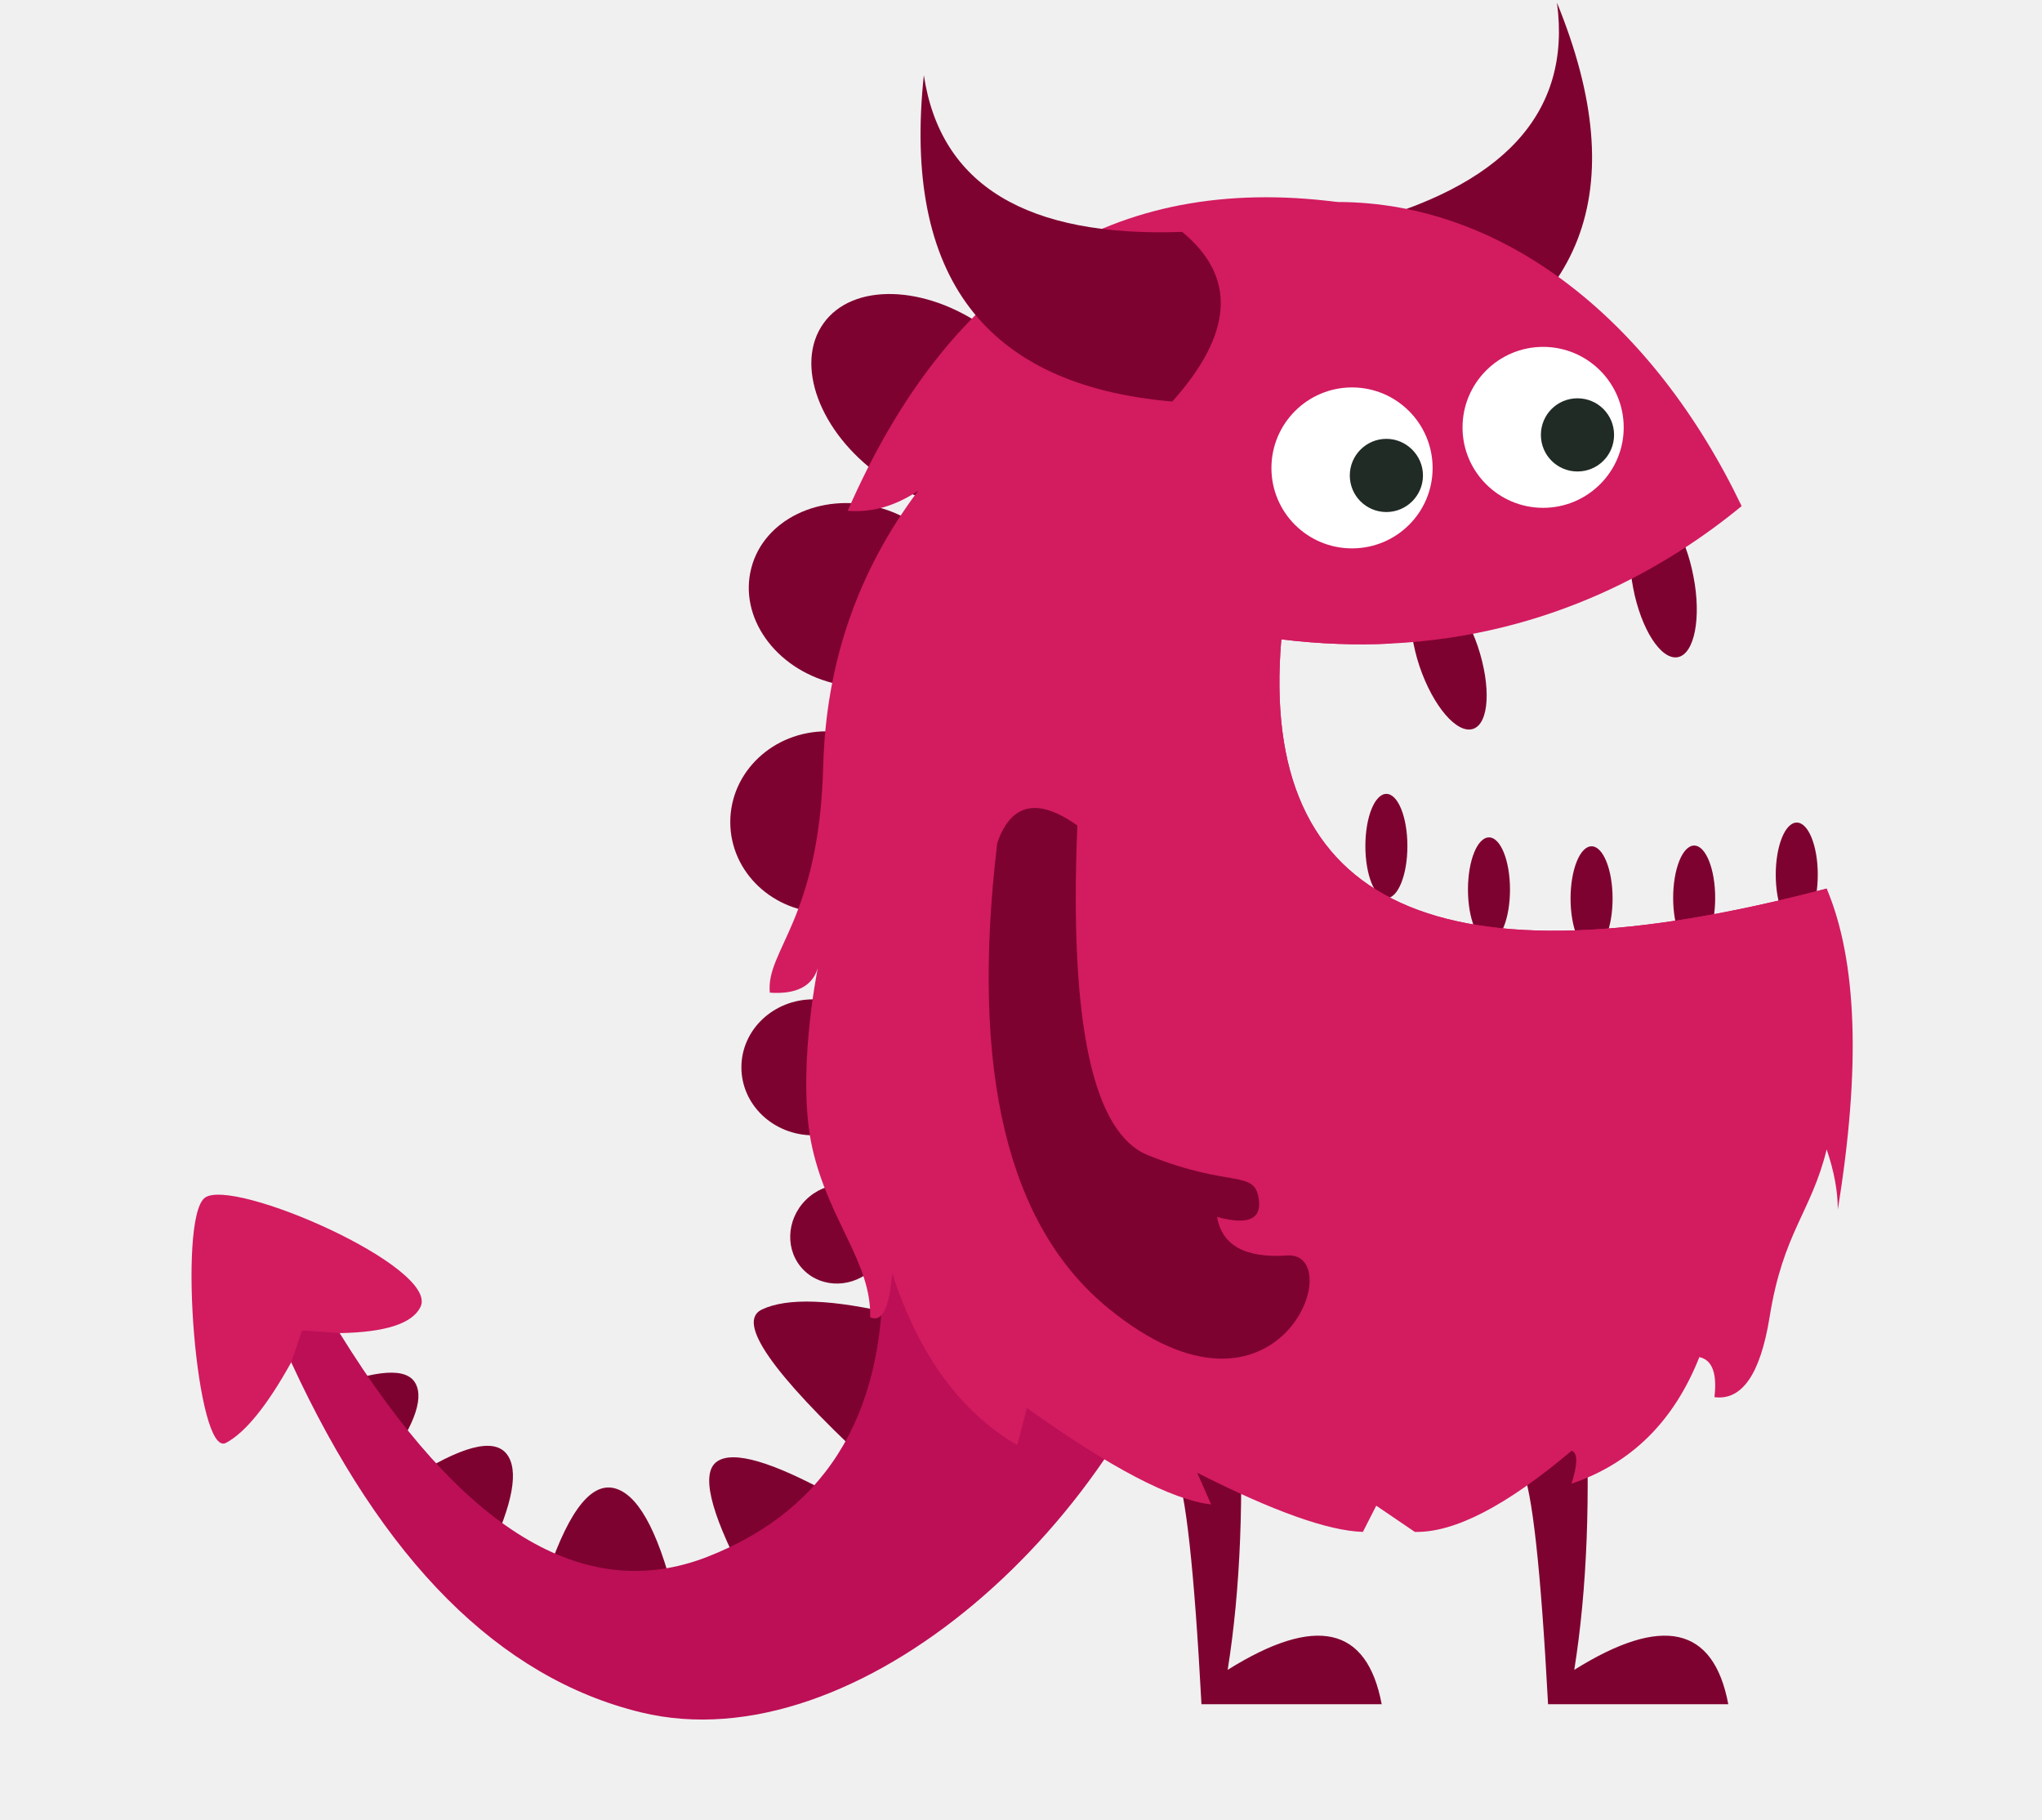
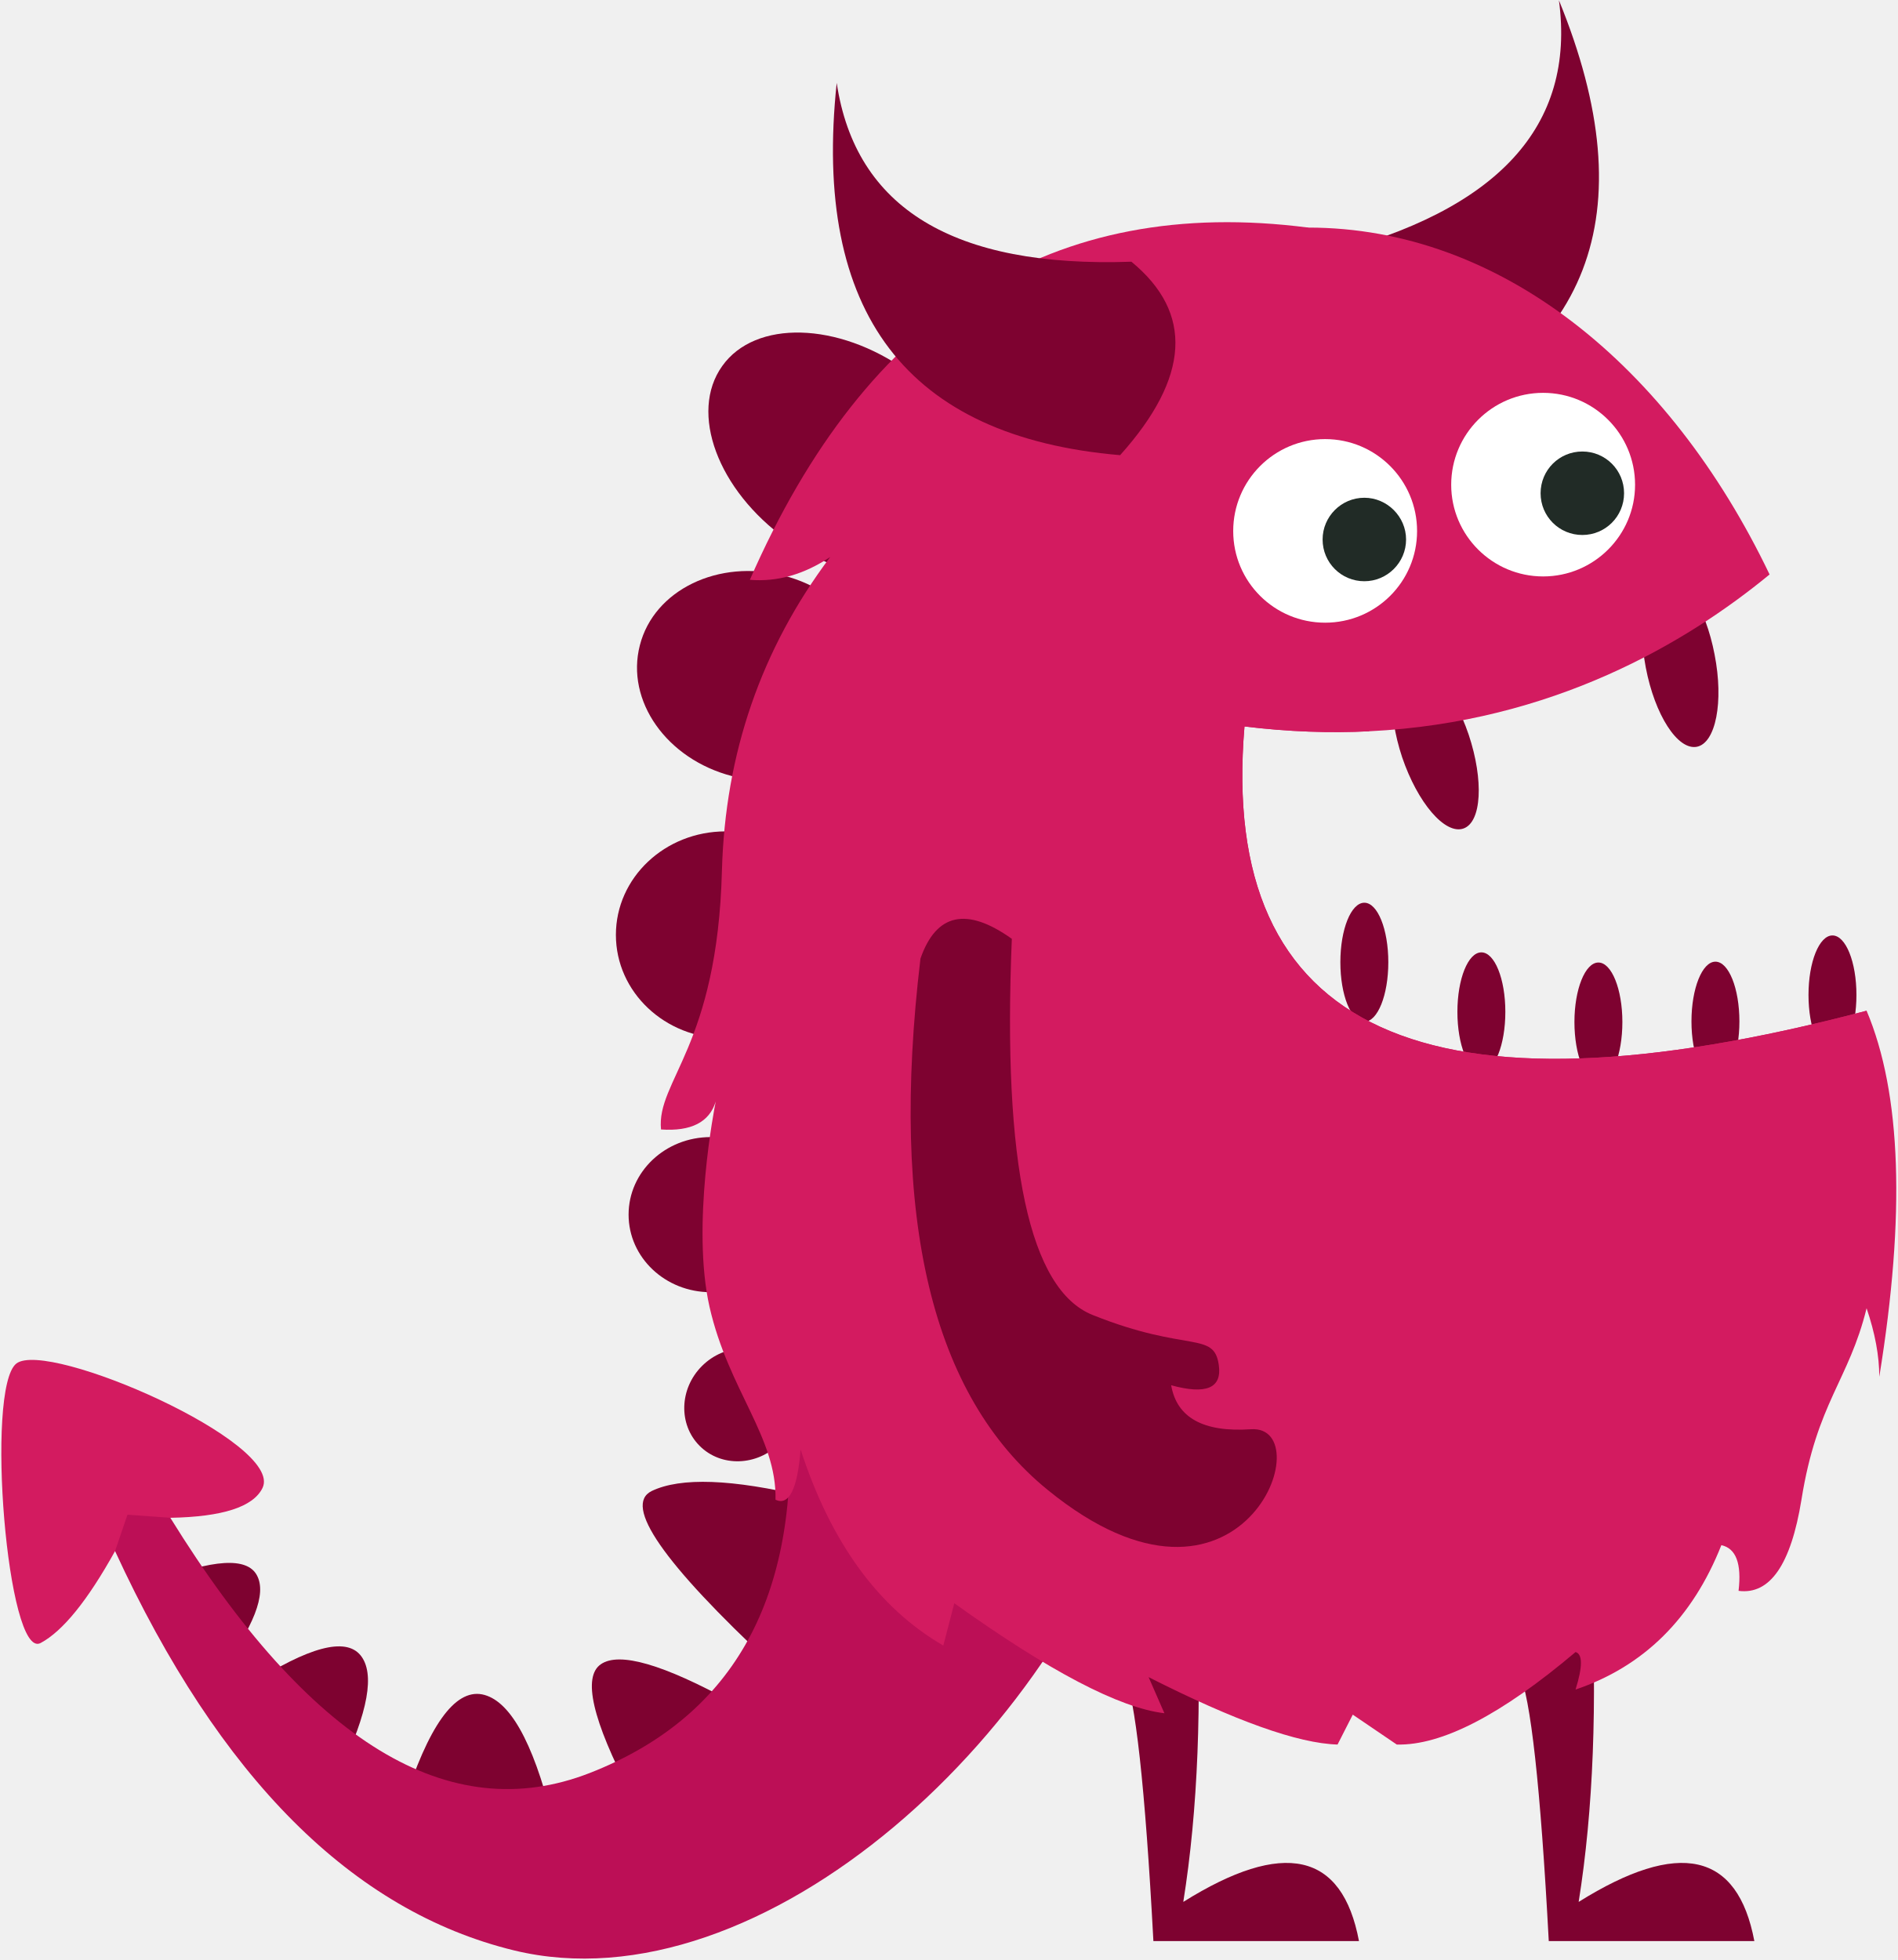
- <svg xmlns="http://www.w3.org/2000/svg" version="1.2" viewBox="0 0 826 736" width="826" height="736">
+ <svg xmlns="http://www.w3.org/2000/svg" version="1.2" viewBox="0 0 673 695" width="673" height="695">
  <style>
		.s0 { fill: #d31b60 } 
		.s1 { fill: #7e0230 } 
		.s2 { fill: #bc0f56 } 
		.s3 { fill: #ffffff } 
		.s4 { fill: #212b26 } 
	</style>
  <g id="Object">
    <g id="&lt;Group&gt;">
      <g id="&lt;Group&gt;">
-         <path id="&lt;Path&gt;" class="s0" d="m117.8 551q-14.6 26.3-26.4 32.6c-11.8 6.3-19.7-90.4-8.6-99.1c11-8.6 95 28 87.3 44.1q-4.9 10.1-32.7 10.6z" />
+         <path id="&lt;Path&gt;" class="s0" d="m40.8 550q-14.6 26.3-26.4 32.6c-11.8 6.3-19.7-90.4-8.6-99.1c11-8.6 95 28 87.3 44.1q-4.9 10.1-32.7 10.6z" />
        <g id="&lt;Group&gt;">
-           <path id="&lt;Path&gt;" class="s1" d="m373.4 555.7l-22.8 35.4q-57.8-53.9-42.5-61.4q15.4-7.4 54.7 2z" />
-           <path id="&lt;Path&gt;" class="s1" d="m300.7 637.1q-20.5-39.3-10.6-46q9.8-6.7 46.6 13.5z" />
-           <path id="&lt;Path&gt;" class="s1" d="m220 641.1q13.3-42 27.9-39.3q14.5 2.8 24.8 43.6z" />
-           <path id="&lt;Path&gt;" class="s1" d="m165.7 598.3q31.1-20 39.1-10.4q7.9 9.6-7.4 41.4z" />
-           <path id="&lt;Path&gt;" class="s1" d="m132 561.8q30.9-12 36.1-2.2q5.3 9.8-13.7 35.2z" />
+           <path id="&lt;Path&gt;" class="s1" d="m296.4 554.7l-22.8 35.4q-57.8-53.9-42.5-61.4q15.4-7.4 54.7 2z" />
+           <path id="&lt;Path&gt;" class="s1" d="m223.7 636.1q-20.5-39.3-10.6-46q9.8-6.7 46.6 13.5z" />
+           <path id="&lt;Path&gt;" class="s1" d="m143 640.1q13.3-42 27.9-39.3q14.5 2.8 24.8 43.6z" />
+           <path id="&lt;Path&gt;" class="s1" d="m88.7 597.3q31.1-20 39.1-10.4q7.9 9.6-7.4 41.4z" />
+           <path id="&lt;Path&gt;" class="s1" d="m55 560.8q30.9-12 36.1-2.2q5.3 9.8-13.7 35.2z" />
        </g>
-         <path id="&lt;Path&gt;" class="s2" d="m427.7 462.9l56.7 47.2c-28.4 105.4-137.8 203.7-225.1 182.5q-85.9-20.9-141.5-141.6l4.4-12.9l15.2 1.1q74 119.6 148.7 90.5q74.8-29.2 70.8-122.8z" />
+         <path id="&lt;Path&gt;" class="s2" d="m350.7 461.9l56.7 47.2c-28.4 105.4-137.8 203.7-225.1 182.5q-85.9-20.9-141.5-141.6l4.4-12.9l15.2 1.1q74 119.6 148.7 90.5q74.8-29.2 70.8-122.8z" />
        <g id="&lt;Group&gt;">
-           <path id="&lt;Path&gt;" class="s1" d="m547 91.2q91.8-23.2 82.8-90.1q46.6 113.9-59.7 154.8q-47.2-29.3-23.1-64.7z" />
-           <path id="&lt;Path&gt;" class="s1" d="m641.2 561.9q3.4 64.6-4.4 113.5q53.4-33.4 62.3 13.9h-72.9q-4.4-82.3-10.5-95.1q-6.2-12.8 25.5-32.3z" />
-           <path id="&lt;Path&gt;" class="s1" d="m501.1 561.9q3.3 64.6-4.5 113.5q53.4-33.4 62.3 13.9h-72.9q-4.4-82.3-10.5-95.1q-6.1-12.8 25.6-32.3z" />
-           <path id="&lt;Path&gt;" class="s1" d="m398.6 132.5c24.5 17.5 34.7 45 22.9 61.5c-11.8 16.5-41.1 15.7-65.6-1.7c-24.4-17.5-34.6-45-22.8-61.5c11.7-16.5 41.1-15.7 65.5 1.7z" />
-           <path id="&lt;Path&gt;" class="s1" d="m354.9 205.1c23.2 6 37.8 26.8 32.7 46.4c-5.1 19.6-27.9 30.7-51 24.7c-23.2-6-37.8-26.7-32.7-46.4c5-19.6 27.9-30.7 51-24.7z" />
-           <path id="&lt;Path&gt;" class="s1" d="m334.3 295.8c21.5 0 38.9 16.4 38.9 36.7c0 20.3-17.4 36.7-38.9 36.7c-21.5 0-38.9-16.4-38.9-36.7c0-20.3 17.4-36.7 38.9-36.7z" />
-           <path id="&lt;Path&gt;" class="s1" d="m329 404.2c16.1 0 29.2 12.3 29.2 27.5c0 15.2-13.1 27.5-29.2 27.5c-16.1 0-29.1-12.3-29.1-27.5c0-15.2 13-27.5 29.1-27.5z" />
-           <path id="&lt;Path&gt;" class="s1" d="m325.9 485.4c8.1-8.1 20.8-8.4 28.3-0.9c7.6 7.6 7.3 20.3-0.8 28.4c-8 8-20.7 8.4-28.3 0.8c-7.6-7.6-7.2-20.3 0.8-28.3z" />
+           <path id="&lt;Path&gt;" class="s1" d="m470 90.2q91.8-23.2 82.8-90.1q46.6 113.9-59.7 154.8q-47.2-29.3-23.1-64.7z" />
+           <path id="&lt;Path&gt;" class="s1" d="m564.2 560.9q3.4 64.6-4.4 113.5q53.4-33.4 62.3 13.9h-72.9q-4.4-82.3-10.5-95.1q-6.2-12.8 25.5-32.3z" />
+           <path id="&lt;Path&gt;" class="s1" d="m424.1 560.9q3.3 64.6-4.5 113.5q53.4-33.4 62.3 13.9h-72.9q-4.4-82.3-10.5-95.1q-6.1-12.8 25.6-32.3z" />
+           <path id="&lt;Path&gt;" class="s1" d="m321.6 131.5c24.5 17.5 34.7 45 22.9 61.5c-11.8 16.5-41.1 15.7-65.6-1.7c-24.4-17.5-34.6-45-22.8-61.5c11.7-16.5 41.1-15.7 65.5 1.7z" />
+           <path id="&lt;Path&gt;" class="s1" d="m277.9 204.1c23.2 6 37.8 26.8 32.7 46.4c-5.1 19.6-27.9 30.7-51 24.7c-23.2-6-37.8-26.7-32.7-46.4c5-19.6 27.9-30.7 51-24.7z" />
+           <path id="&lt;Path&gt;" class="s1" d="m257.3 294.8c21.5 0 38.9 16.4 38.9 36.7c0 20.3-17.4 36.7-38.9 36.7c-21.5 0-38.9-16.4-38.9-36.7c0-20.3 17.4-36.7 38.9-36.7z" />
+           <path id="&lt;Path&gt;" class="s1" d="m252 403.2c16.1 0 29.2 12.3 29.2 27.5c0 15.2-13.1 27.5-29.2 27.5c-16.1 0-29.1-12.3-29.1-27.5c0-15.2 13-27.5 29.1-27.5z" />
+           <path id="&lt;Path&gt;" class="s1" d="m248.9 484.4c8.1-8.1 20.8-8.4 28.3-0.9c7.6 7.6 7.3 20.3-0.8 28.4c-8 8-20.7 8.4-28.3 0.8c-7.6-7.6-7.2-20.3 0.8-28.3z" />
          <g id="&lt;Group&gt;">
-             <path id="&lt;Path&gt;" class="s1" d="m685 233.1c3.3 16.8 0.4 31.4-6.3 32.7c-6.8 1.3-14.9-11.3-18.1-28.1c-3.2-16.8-0.3-31.4 6.4-32.7c6.8-1.3 14.8 11.3 18 28.1z" />
-             <path id="&lt;Path&gt;" class="s1" d="m597.8 261.5c5.4 16.2 4.6 31.1-1.9 33.3c-6.5 2.2-16.2-9.1-21.7-25.3c-5.4-16.3-4.6-31.2 1.9-33.4c6.5-2.1 16.2 9.2 21.7 25.4z" />
+             <path id="&lt;Path&gt;" class="s1" d="m608 232.1c3.3 16.8 0.4 31.4-6.3 32.7c-6.8 1.3-14.9-11.3-18.1-28.1c-3.2-16.8-0.3-31.4 6.4-32.7c6.8-1.3 14.8 11.3 18 28.1z" />
+             <path id="&lt;Path&gt;" class="s1" d="m520.8 260.5c5.4 16.2 4.6 31.1-1.9 33.3c-6.5 2.2-16.2-9.1-21.7-25.3c-5.4-16.3-4.6-31.2 1.9-33.4c6.5-2.1 16.2 9.2 21.7 25.4z" />
            <g id="&lt;Group&gt;">
-               <path id="&lt;Path&gt;" class="s1" d="m735.3 353.8c0 11.7-3.8 21.2-8.5 21.2c-4.7 0-8.5-9.5-8.5-21.2c0-11.7 3.8-21.1 8.5-21.1c4.7 0 8.5 9.4 8.5 21.1z" />
-               <path id="&lt;Path&gt;" class="s1" d="m693.8 363.2c0 11.6-3.8 21.1-8.5 21.1c-4.7 0-8.5-9.5-8.5-21.1c0-11.7 3.8-21.2 8.5-21.2c4.7 0 8.5 9.5 8.5 21.2z" />
-               <path id="&lt;Path&gt;" class="s1" d="m652.3 363.4c0 11.7-3.8 21.2-8.5 21.2c-4.7 0-8.5-9.5-8.5-21.2c0-11.6 3.8-21.1 8.5-21.1c4.7 0 8.5 9.5 8.5 21.1z" />
-               <path id="&lt;Path&gt;" class="s1" d="m610.8 359.8c0 11.7-3.8 21.2-8.5 21.2c-4.7 0-8.5-9.5-8.5-21.2c0-11.7 3.8-21.1 8.5-21.1c4.7 0 8.5 9.4 8.5 21.1z" />
-               <path id="&lt;Path&gt;" class="s1" d="m569.3 342.2c0 11.7-3.8 21.1-8.5 21.1c-4.7 0-8.5-9.4-8.5-21.1c0-11.7 3.8-21.1 8.5-21.1c4.7 0 8.5 9.4 8.5 21.1z" />
+               <path id="&lt;Path&gt;" class="s1" d="m658.3 352.8c0 11.7-3.8 21.2-8.5 21.2c-4.7 0-8.5-9.5-8.5-21.2c0-11.7 3.8-21.1 8.5-21.1c4.7 0 8.5 9.4 8.5 21.1z" />
+               <path id="&lt;Path&gt;" class="s1" d="m616.8 362.2c0 11.6-3.8 21.1-8.5 21.1c-4.7 0-8.5-9.5-8.5-21.1c0-11.7 3.8-21.2 8.5-21.2c4.7 0 8.5 9.5 8.5 21.2z" />
+               <path id="&lt;Path&gt;" class="s1" d="m575.3 362.4c0 11.7-3.8 21.2-8.5 21.2c-4.7 0-8.5-9.5-8.5-21.2c0-11.6 3.8-21.1 8.5-21.1c4.7 0 8.5 9.5 8.5 21.1z" />
+               <path id="&lt;Path&gt;" class="s1" d="m533.8 358.8c0 11.7-3.8 21.2-8.5 21.2c-4.7 0-8.5-9.5-8.5-21.2c0-11.7 3.8-21.1 8.5-21.1c4.7 0 8.5 9.4 8.5 21.1z" />
+               <path id="&lt;Path&gt;" class="s1" d="m492.3 341.2c0 11.7-3.8 21.1-8.5 21.1c-4.7 0-8.5-9.4-8.5-21.1c0-11.7 3.8-21.1 8.5-21.1c4.7 0 8.5 9.4 8.5 21.1z" />
            </g>
          </g>
-           <path id="&lt;Path&gt;" class="s0" d="m743.4 489.2q0-11.1-4.5-24.3c-6.3 25.6-17.6 33.4-23.1 67.9q-5.6 34.5-22.3 32.3q1.7-14.5-6.1-16.2q-15.4 38.9-51.7 51.2q3.8-12.2 0-13.3q-39.5 33.4-63.4 32.8l-15.6-10.6l-5.4 10.6q-21-0.6-67-23.9l5.6 12.8q-23.9-2.8-74.5-39l-3.9 15q-34.5-20-50.6-69.5q-1.7 21.1-8.9 17.8c0.5-22.2-16.7-38.9-23.4-68.4c-6.5-28.8 1.8-70.9 2.2-72.8q-3.4 11-19.4 9.9c-1.7-17.2 20-29.4 21.6-91.8q1.7-62.3 38.4-111.2q-13.9 9.3-28.5 8.1q62.3-142.4 198-124.9l-51.2 106.4q36 35.3 72.9 72.2c-13.9 0.7-28.7 0.2-44.3-1.7q-13.8 162.7 220.6 100.8q18.5 43.8 4.5 129.8z" />
-           <path id="&lt;Path&gt;" class="s0" d="m738.9 363.6c0 155.8-88.6 234.7-198 234.7c-109.4 0-198-78.9-198-234.7c0-155.7 88.6-281.9 198-281.9c68 0 128 48.7 163.6 123c-29.3 24.1-76.8 52.4-141.9 55.6c-13.9 0.7-28.7 0.2-44.3-1.7q-13.8 162.7 220.6 100.8q0.1 2.1 0 4.2z" />
-           <path id="&lt;Path&gt;" class="s3" d="m656.8 172.9c0 17.9-14.6 32.5-32.6 32.5c-18 0-32.6-14.6-32.6-32.5c0-18 14.6-32.6 32.6-32.6c18 0 32.6 14.6 32.6 32.6z" />
-           <path id="&lt;Path&gt;" class="s4" d="m652.9 175.9c0 8.2-6.6 14.8-14.8 14.8c-8.2 0-14.8-6.6-14.8-14.8c0-8.2 6.6-14.8 14.8-14.8c8.2 0 14.8 6.6 14.8 14.8z" />
-           <path id="&lt;Path&gt;" class="s3" d="m579.5 189.3c0 18-14.6 32.5-32.6 32.5c-18 0-32.6-14.5-32.6-32.5c0-18 14.6-32.6 32.6-32.6c18 0 32.6 14.6 32.6 32.6z" />
-           <path id="&lt;Path&gt;" class="s4" d="m575.6 192.3c0 8.2-6.7 14.8-14.8 14.8c-8.2 0-14.8-6.6-14.8-14.8c0-8.1 6.6-14.8 14.8-14.8c8.1 0 14.8 6.7 14.8 14.8z" />
-           <path id="&lt;Path&gt;" class="s1" d="m435.8 333.9q-5 120 28.7 133.4c33.7 13.5 43 5.5 44.7 17.8q1.7 12.2-16.9 7.1q3 17.3 28.3 15.6c25.3-1.7-2.9 77.9-72.1 21.5q-61.6-50.1-45.1-188.4q8.4-24.1 32.4-7z" />
-           <path id="&lt;Path&gt;" class="s1" d="m474.2 162.4q-113.5-9.7-100.5-132q10 66.7 104.5 63.4q33.1 27.2-4 68.6z" />
+           <path id="&lt;Path&gt;" class="s0" d="m666.4 488.2q0-11.1-4.5-24.3c-6.3 25.6-17.6 33.4-23.1 67.9q-5.6 34.5-22.3 32.3q1.7-14.5-6.1-16.2q-15.4 38.9-51.7 51.2q3.8-12.2 0-13.3q-39.5 33.4-63.4 32.8l-15.6-10.6l-5.4 10.6q-21-0.6-67-23.9l5.6 12.8q-23.9-2.8-74.5-39l-3.9 15q-34.5-20-50.6-69.5q-1.7 21.1-8.9 17.8c0.5-22.2-16.7-38.9-23.4-68.4c-6.5-28.8 1.8-70.9 2.2-72.8q-3.4 11-19.4 9.9c-1.7-17.2 20-29.4 21.6-91.8q1.7-62.3 38.4-111.2q-13.9 9.3-28.5 8.1q62.3-142.4 198-124.9l-51.2 106.4q36 35.3 72.9 72.2c-13.9 0.7-28.7 0.2-44.3-1.7q-13.8 162.7 220.6 100.8q18.5 43.8 4.5 129.8z" />
+           <path id="&lt;Path&gt;" class="s0" d="m661.9 362.6c0 155.8-88.6 234.7-198 234.7c-109.4 0-198-78.9-198-234.7c0-155.7 88.6-281.9 198-281.9c68 0 128 48.7 163.6 123c-29.3 24.1-76.8 52.4-141.9 55.6c-13.9 0.7-28.7 0.2-44.3-1.7q-13.8 162.7 220.6 100.8q0.1 2.1 0 4.2z" />
+           <path id="&lt;Path&gt;" class="s3" d="m579.8 171.9c0 17.9-14.6 32.5-32.6 32.5c-18 0-32.6-14.6-32.6-32.5c0-18 14.6-32.6 32.6-32.6c18 0 32.6 14.6 32.6 32.6z" />
+           <path id="&lt;Path&gt;" class="s4" d="m575.9 174.9c0 8.2-6.6 14.8-14.8 14.8c-8.2 0-14.8-6.6-14.8-14.8c0-8.2 6.6-14.8 14.8-14.8c8.2 0 14.8 6.6 14.8 14.8z" />
+           <path id="&lt;Path&gt;" class="s3" d="m502.5 188.3c0 18-14.6 32.5-32.6 32.5c-18 0-32.6-14.5-32.6-32.5c0-18 14.6-32.6 32.6-32.6c18 0 32.6 14.6 32.6 32.6z" />
+           <path id="&lt;Path&gt;" class="s4" d="m498.6 191.3c0 8.2-6.7 14.8-14.8 14.8c-8.2 0-14.8-6.6-14.8-14.8c0-8.1 6.6-14.8 14.8-14.8c8.1 0 14.8 6.7 14.8 14.8z" />
+           <path id="&lt;Path&gt;" class="s1" d="m358.8 332.9q-5 120 28.7 133.4c33.7 13.5 43 5.5 44.7 17.8q1.7 12.2-16.9 7.1q3 17.3 28.3 15.6c25.3-1.7-2.9 77.9-72.1 21.5q-61.6-50.1-45.1-188.4q8.4-24.1 32.4-7z" />
+           <path id="&lt;Path&gt;" class="s1" d="m397.2 161.4q-113.5-9.7-100.5-132q10 66.7 104.5 63.4q33.1 27.2-4 68.6z" />
        </g>
      </g>
    </g>
  </g>
</svg>
